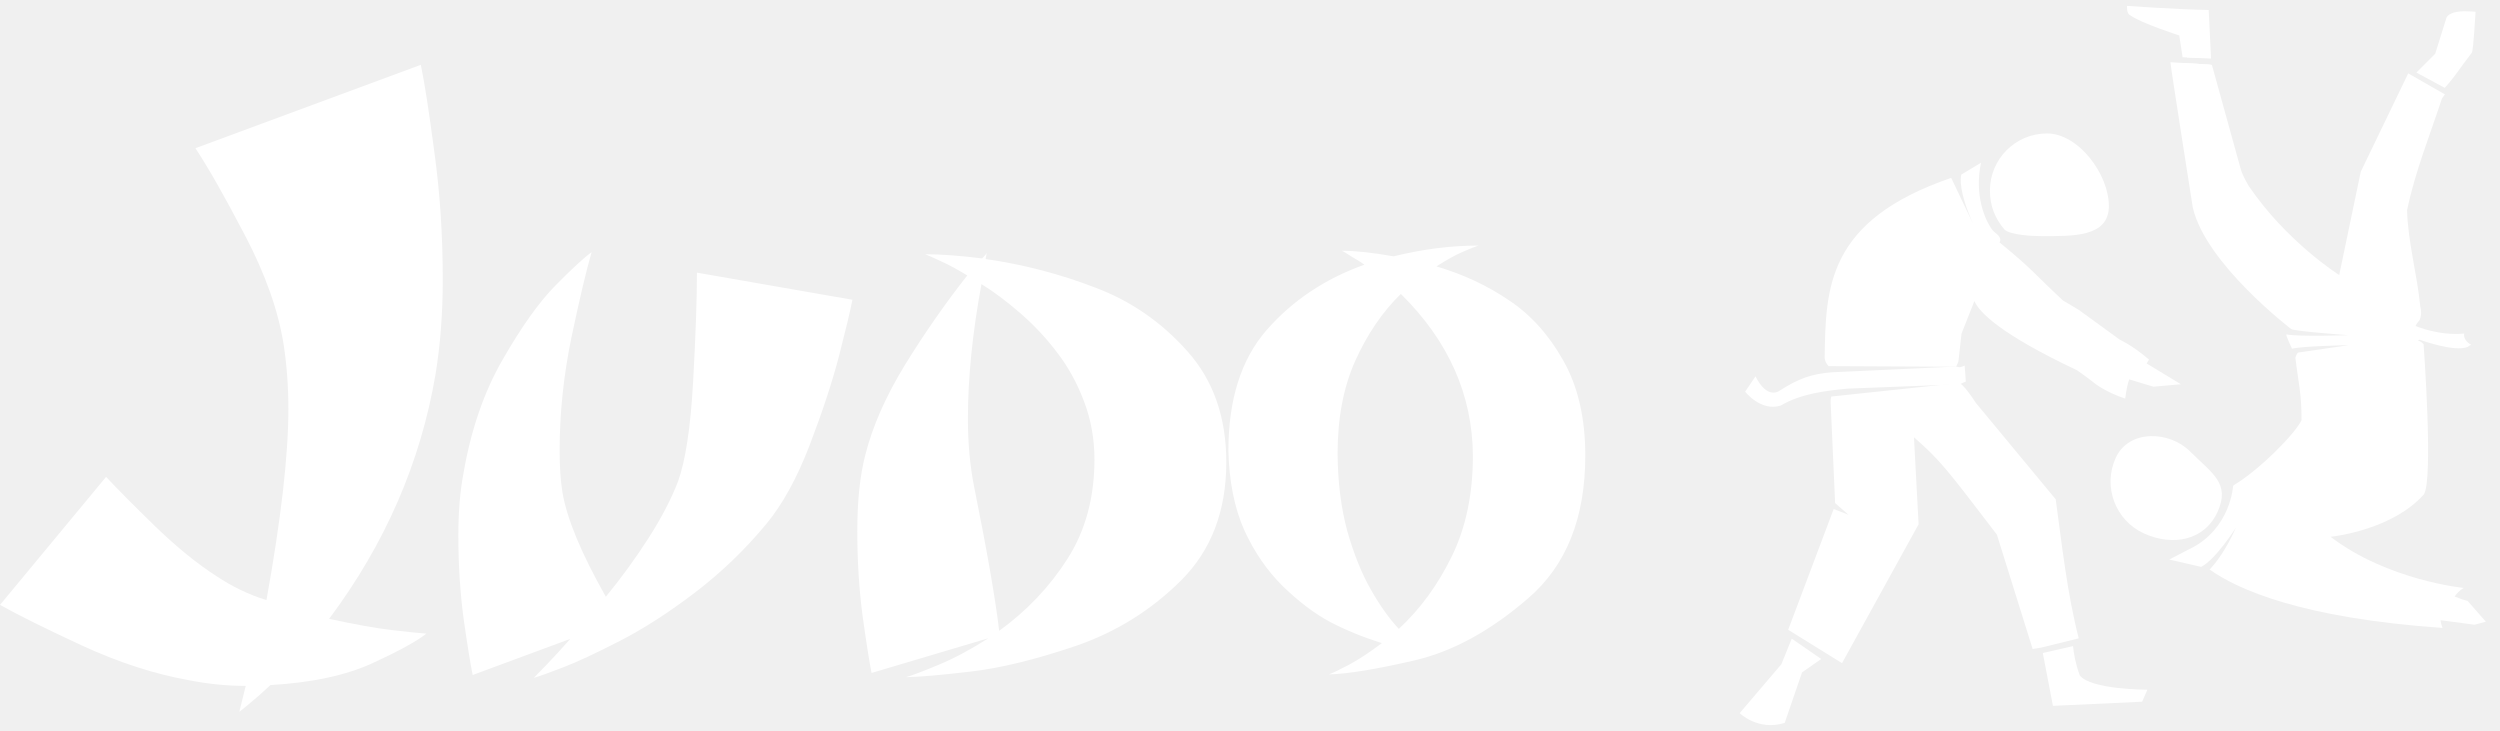
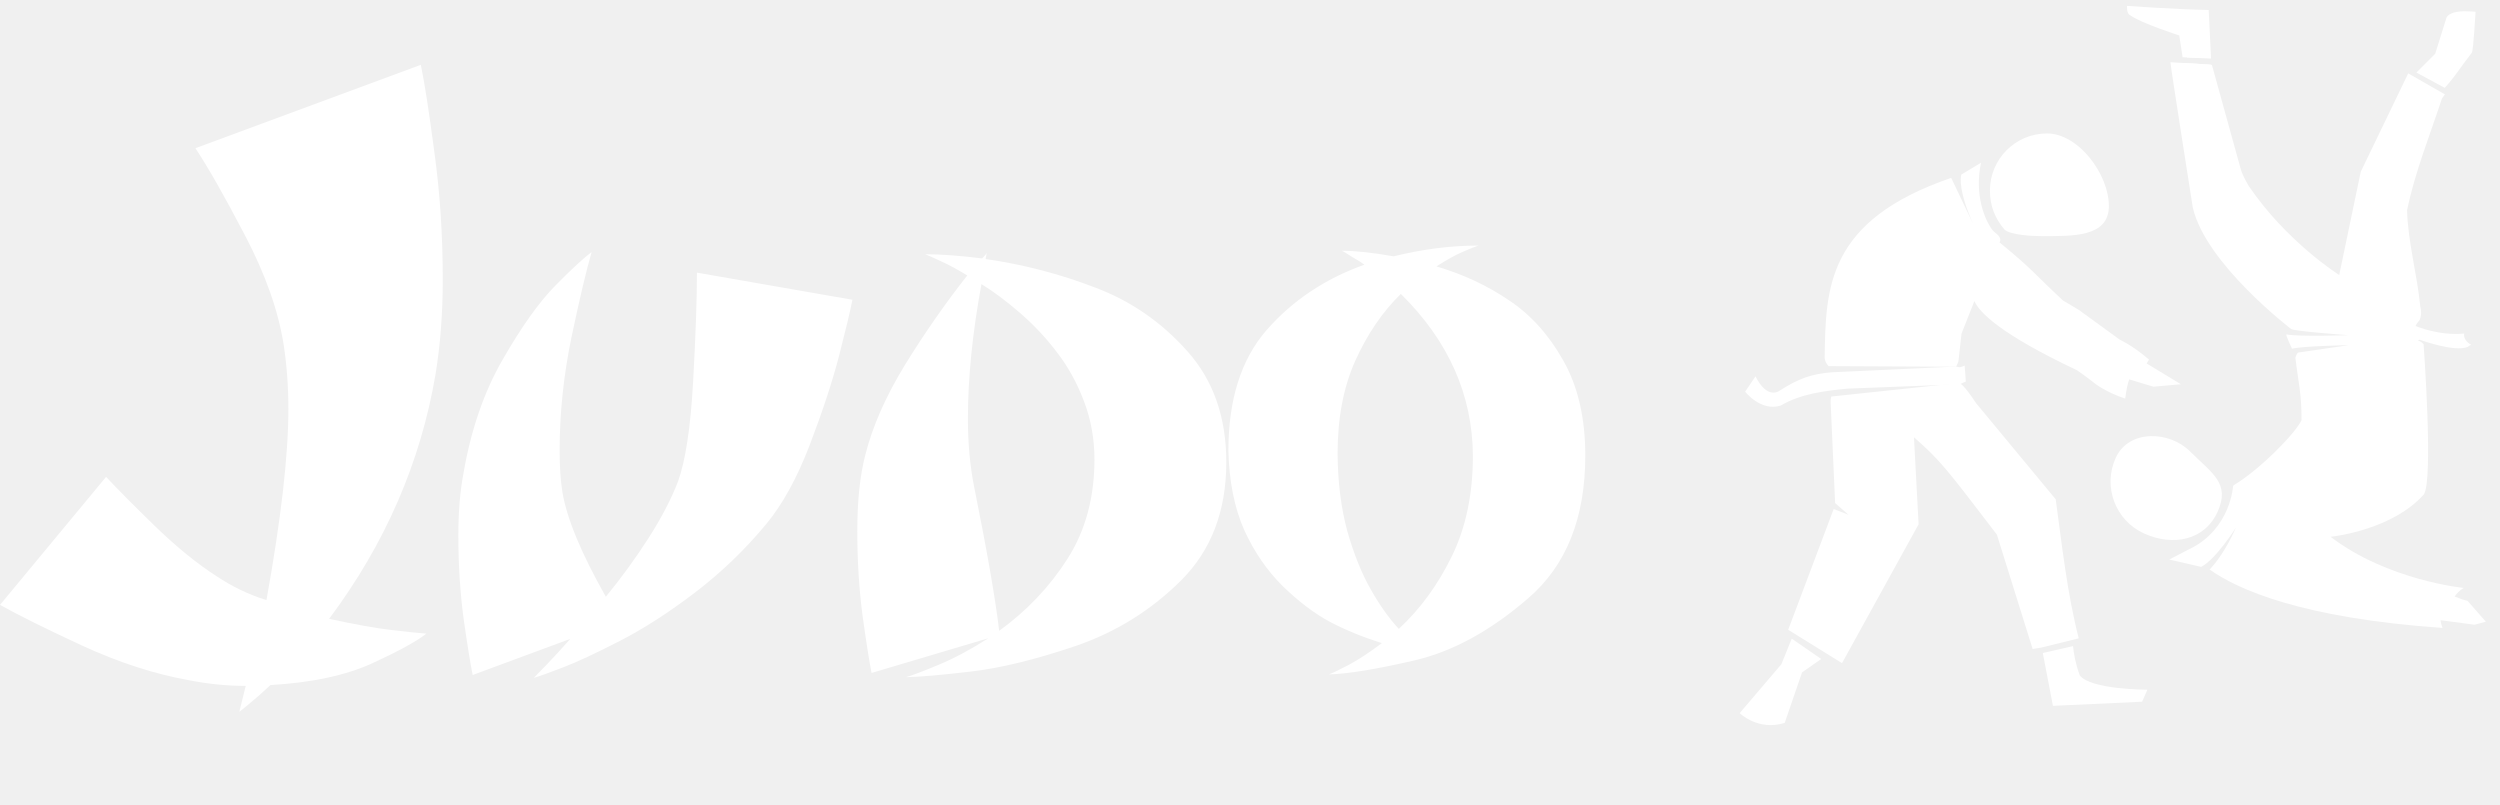
- <svg xmlns="http://www.w3.org/2000/svg" width="171" height="50" viewBox="0 0 45.244 13.229" version="1.1" id="svg5" xml:space="preserve">
+ <svg xmlns="http://www.w3.org/2000/svg" width="171" height="55" viewBox="0 0 45.244 14.552" version="1.1" id="svg5" xml:space="preserve">
  <defs id="defs2" />
  <path id="path30-2-6" style="fill:#ffffff;fill-opacity:1;stroke:none;stroke-width:0.139px;stroke-linecap:butt;stroke-linejoin:miter;stroke-opacity:1" d="m 35.853,2.944 -0.358,0.215 c -0.016,0.064 -0.047,0.312 0.215,0.894 0.008,0.018 -0.295,-0.617 -0.398,-0.834 -2.259,0.774 -2.27,1.999 -2.29,3.244 0,0 -0.009,0.076 0.07,0.163 l 2.309,0.011 c 0.02,-0.038 0.044,-0.09 0.045,-0.124 l 0.053,-0.476 0.233,-0.589 c 0.084,0.197 0.453,0.59 1.854,1.251 0,0 0.174,0.119 0.327,0.241 0,0 0.193,0.156 0.548,0.274 0.022,-0.17 0.047,-0.279 0.073,-0.348 l 0.437,0.132 0.498,-0.044 -0.62,-0.376 0.043,-0.07 C 38.597,6.252 38.362,6.147 38.362,6.147 l -0.741,-0.539 -0.289,-0.172 c -0.578,-0.541 -0.533,-0.547 -1.145,-1.049 0.055,-0.106 -0.075,-0.158 -0.13,-0.225 -0.144,-0.194 -0.327,-0.646 -0.205,-1.218 z m -0.389,3.986 -2.322,0.246 c -0.015,0.055 -0.012,0.105 -0.012,0.105 l 0.081,1.823 0.242,0.212 -0.268,-0.104 -0.823,2.185 v 3.27e-4 l 0.974,0.604 1.386,-2.513 -0.084,-1.575 c 0.475,0.419 0.568,0.54 1.501,1.762 l 0.647,2.07 0.157,-0.026 0.677,-0.167 C 37.41,10.732 37.319,9.879 37.204,9.037 L 35.763,7.297 C 35.636,7.107 35.547,6.987 35.464,6.93 Z" />
  <path id="path35-6-0" style="fill:#ffffff;fill-opacity:1;stroke:none;stroke-width:0.139px;stroke-linecap:butt;stroke-linejoin:miter;stroke-opacity:1" d="m 39.743,0.332 c 5e-6,3.31e-4 -5e-6,6.01e-4 0,0.001 l 3.27e-4,-0.001 z m 0,0.001 c -0.076,0.23 -0.13,0.466 -0.165,0.706 l 0.221,0.01 c -0.032,-0.227 -0.052,-0.465 -0.056,-0.716 z M 39.279,1.126 c 8.87e-4,0.061 0.405,2.629 0.405,2.629 0.233,1.019 1.78,2.199 1.78,2.199 0.044,0.04 1.034,0.112 1.034,0.112 0,0 -0.893,0.031 -1.116,-0.014 -0.03,-0.006 0.098,0.259 0.098,0.259 0.17,-0.048 1.025,-0.064 1.025,-0.064 l -0.907,0.132 c -0.034,0.008 -0.057,0.096 -0.057,0.096 0.049,0.42 0.114,0.646 0.111,1.129 -0.113,0.243 -0.763,0.902 -1.232,1.18 l -0.002,0.012 -0.004,-0.002 c 0,0 -0.042,0.777 -0.785,1.141 l -0.001,-0.001 -0.37,0.192 0.578,0.133 c 0.268,-0.137 0.631,-0.714 0.631,-0.714 -0.182,0.406 -0.36,0.638 -0.478,0.762 0.506,0.359 1.658,0.879 4.215,1.057 -0.024,-0.063 -0.034,-0.108 -0.035,-0.14 l 0.613,0.082 0.206,-0.055 -0.332,-0.378 c -0.053,-0.009 -0.141,-0.04 -0.234,-0.078 0.04,-0.055 0.093,-0.112 0.164,-0.155 0,0 -1.376,-0.135 -2.407,-0.925 0.114,-0.013 1.135,-0.145 1.688,-0.769 0.174,-0.269 -0.006,-2.716 -0.006,-2.716 -0.034,-0.042 -0.074,-0.06 -0.105,-0.07 l 0.034,-0.012 c 0,0 0.626,0.23 0.867,0.131 l 0.066,-0.043 C 44.651,6.211 44.576,6.113 44.596,6.037 44.135,6.08 43.723,5.902 43.723,5.902 l -0.01,0.003 c 0.009,-0.021 0.026,-0.057 0.068,-0.101 0,0 0.063,-0.092 0.02,-0.257 -0.056,-0.582 -0.222,-1.156 -0.239,-1.741 0.142,-0.687 0.411,-1.354 0.631,-2.022 l 0.021,-0.03 c 0,0 0.03,-0.041 0.033,-0.046 l -0.664,-0.38 -0.859,1.78 -0.39,1.869 c 0,0 -0.952,-0.599 -1.639,-1.614 -0.073,-0.124 -0.127,-0.235 -0.148,-0.321 l -0.516,-1.865 c 0,0 -0.048,-0.007 -0.069,-0.01 z" />
  <path id="path36-1-6" style="fill:#ffffff;fill-opacity:1;stroke-width:0.262;stroke-linecap:round;stroke-opacity:0.495" d="m 38.166,3.726 c 0,0.57 -0.653,0.547 -1.224,0.547 -0.155,0 -0.558,-0.018 -0.666,-0.119 -0.167,-0.196 -0.263,-0.421 -0.263,-0.706 10e-7,-0.57 0.462,-1.033 1.033,-1.033 0.57,0 1.119,0.74 1.119,1.31 z" />
  <path id="path36-6-8-2" style="fill:#ffffff;fill-opacity:1;stroke-width:0.262;stroke-linecap:round;stroke-opacity:0.495" d="M 40.132,9.264 C 39.896,9.784 39.32,9.89 38.801,9.654 38.282,9.418 38.053,8.806 38.289,8.287 c 0.236,-0.519 0.971,-0.491 1.343,-0.12 0.404,0.403 0.736,0.578 0.5,1.098 z" />
  <path d="m 10.964,10.8 c 0.285,-0.348 0.543,-0.703 0.774,-1.064 0.231,-0.361 0.407,-0.699 0.529,-1.013 0.138,-0.378 0.231,-0.984 0.277,-1.819 0.046,-0.835 0.069,-1.492 0.069,-1.97 l 2.814,0.491 c -0.042,0.214 -0.124,0.556 -0.245,1.026 -0.122,0.466 -0.298,1.001 -0.529,1.605 -0.231,0.6 -0.493,1.076 -0.787,1.429 -0.382,0.462 -0.812,0.875 -1.29,1.24 -0.474,0.361 -0.927,0.653 -1.36,0.875 -0.432,0.222 -0.774,0.382 -1.026,0.478 -0.248,0.097 -0.424,0.159 -0.529,0.189 0.046,-0.046 0.128,-0.13 0.245,-0.252 0.117,-0.122 0.256,-0.273 0.415,-0.453 L 8.554,12.216 C 8.512,12.007 8.457,11.667 8.39,11.197 8.327,10.723 8.295,10.221 8.295,9.692 c 0,-0.428 0.031,-0.806 0.094,-1.133 C 8.524,7.775 8.761,7.089 9.101,6.501 9.441,5.909 9.758,5.465 10.052,5.167 c 0.298,-0.302 0.516,-0.504 0.655,-0.604 -0.097,0.332 -0.218,0.846 -0.365,1.542 -0.143,0.692 -0.214,1.376 -0.214,2.052 0,0.294 0.017,0.543 0.05,0.749 0.08,0.478 0.342,1.11 0.787,1.895 z m 6.81,-6.124 c 0.038,-0.038 0.061,-0.063 0.069,-0.076 0.008,-0.013 0.015,-0.021 0.019,-0.025 -0.004,0 -0.013,0.038 -0.025,0.113 0.68,0.097 1.341,0.269 1.983,0.516 0.646,0.243 1.202,0.627 1.668,1.152 0.47,0.525 0.705,1.194 0.705,2.008 0,0.881 -0.271,1.592 -0.812,2.134 -0.541,0.541 -1.177,0.938 -1.907,1.19 -0.73,0.248 -1.366,0.403 -1.907,0.466 -0.537,0.063 -0.927,0.097 -1.171,0.101 0.117,-0.034 0.317,-0.109 0.598,-0.227 0.281,-0.117 0.579,-0.277 0.894,-0.478 l -2.115,0.629 c -0.042,-0.214 -0.097,-0.562 -0.164,-1.045 -0.063,-0.487 -0.094,-0.995 -0.094,-1.523 0,-0.546 0.048,-1.005 0.145,-1.378 0.13,-0.516 0.369,-1.06 0.718,-1.63 0.352,-0.571 0.728,-1.11 1.127,-1.618 -0.185,-0.113 -0.344,-0.199 -0.478,-0.258 -0.134,-0.063 -0.229,-0.105 -0.283,-0.126 0.281,0 0.625,0.025 1.032,0.076 z m 0.308,6.741 c 0.504,-0.365 0.917,-0.801 1.24,-1.309 0.323,-0.508 0.485,-1.106 0.485,-1.794 0,-0.369 -0.063,-0.72 -0.189,-1.051 C 19.493,6.931 19.329,6.635 19.128,6.375 18.931,6.115 18.708,5.878 18.461,5.664 c -0.248,-0.214 -0.48,-0.388 -0.699,-0.522 -0.164,0.885 -0.245,1.697 -0.245,2.436 0,0.449 0.038,0.86 0.113,1.234 0.235,1.167 0.386,2.035 0.453,2.606 z M 24.692,4.789 c -0.046,-0.034 -0.12,-0.08 -0.22,-0.138 -0.097,-0.063 -0.159,-0.101 -0.189,-0.113 0.248,0 0.56,0.034 0.938,0.101 0.525,-0.13 1.036,-0.195 1.536,-0.195 -0.055,0.017 -0.149,0.055 -0.283,0.113 -0.13,0.055 -0.29,0.143 -0.478,0.264 0.483,0.143 0.919,0.346 1.309,0.611 0.394,0.26 0.724,0.625 0.988,1.095 0.264,0.466 0.397,1.039 0.397,1.718 0,1.129 -0.344,1.989 -1.032,2.581 -0.684,0.592 -1.372,0.967 -2.065,1.127 -0.688,0.159 -1.202,0.243 -1.542,0.252 0.076,-0.029 0.197,-0.088 0.365,-0.176 0.172,-0.092 0.369,-0.222 0.592,-0.39 -0.344,-0.109 -0.657,-0.237 -0.938,-0.384 -0.281,-0.151 -0.566,-0.367 -0.856,-0.648 C 22.928,10.324 22.695,9.984 22.514,9.585 22.338,9.183 22.244,8.706 22.231,8.157 c 0,-0.927 0.231,-1.655 0.692,-2.184 0.466,-0.533 1.055,-0.927 1.769,-1.183 z m 0.661,0.529 c -0.332,0.323 -0.606,0.726 -0.825,1.209 -0.214,0.478 -0.321,1.039 -0.321,1.681 0.004,0.52 0.063,0.988 0.176,1.404 0.117,0.411 0.258,0.762 0.422,1.051 0.164,0.29 0.334,0.529 0.51,0.718 0.386,-0.357 0.705,-0.793 0.957,-1.309 0.256,-0.52 0.384,-1.129 0.384,-1.825 -0.008,-1.104 -0.443,-2.079 -1.303,-2.927 z" id="text36-7-6" style="font-size:24.565px;line-height:1.25;font-family:Karate;-inkscape-font-specification:Karate;fill:#ffffff;fill-opacity:1;stroke-width:0.322" aria-label="Judo" />
  <path id="path48-2-1" style="fill:#ffffff;fill-opacity:1;stroke:none;stroke-width:0.139px;stroke-linecap:butt;stroke-linejoin:miter;stroke-opacity:1" d="m 32.426,11.558 -0.187,0.462 -0.755,0.886 c 0,0 0.336,0.329 0.815,0.176 l 0.314,-0.914 0.346,-0.242 z" />
  <path id="path49-0-8" style="fill:#ffffff;fill-opacity:1;stroke:none;stroke-width:0.139px;stroke-linecap:butt;stroke-linejoin:miter;stroke-opacity:1" d="m 37.516,11.693 -0.546,0.125 0.183,0.956 1.614,-0.075 0.096,-0.217 c 0,0 -1.033,-7.3e-5 -1.224,-0.26 -0.078,-0.21 -0.109,-0.397 -0.122,-0.528 z" />
  <path id="path55-7-7" style="fill:#ffffff;fill-opacity:1;stroke:none;stroke-width:0.152px;stroke-linecap:butt;stroke-linejoin:miter;stroke-opacity:1" d="m 38.494,0.107 c 0,0 -0.011,0.139 0.054,0.167 0.204,0.148 0.891,0.367 0.891,0.367 l 0.061,0.395 0.515,0.024 -0.043,-0.879 c -0.599,-0.011 -1.479,-0.074 -1.479,-0.074 z m 1.022,1.033 0.09,0.588 0.441,-0.012 -0.026,-0.545 z" />
  <path d="m 5.956,11.2 c 0.467,0.101 0.842,0.168 1.126,0.202 0.289,0.034 0.501,0.055 0.635,0.065 -0.178,0.14 -0.508,0.32 -0.989,0.541 -0.481,0.217 -1.092,0.347 -1.834,0.39 -0.149,0.14 -0.272,0.248 -0.368,0.325 -0.091,0.077 -0.156,0.13 -0.195,0.159 l 0.116,-0.469 c -0.337,0 -0.676,-0.034 -1.018,-0.101 C 2.803,12.201 2.156,11.992 1.487,11.684 0.823,11.376 0.327,11.13 0,10.947 L 1.92,8.63 C 2.122,8.847 2.418,9.145 2.808,9.525 3.203,9.906 3.573,10.206 3.92,10.428 4.199,10.615 4.5,10.76 4.822,10.861 5.087,9.393 5.219,8.24 5.219,7.403 5.219,6.994 5.19,6.604 5.133,6.234 5.036,5.622 4.803,4.963 4.432,4.256 4.062,3.548 3.763,3.024 3.537,2.682 l 4.079,-1.509 c 0.067,0.322 0.149,0.849 0.245,1.581 0.101,0.727 0.152,1.497 0.152,2.31 0,0.602 -0.043,1.169 -0.13,1.704 C 7.613,8.366 6.971,9.843 5.956,11.2 Z" style="font-size:24.565px;line-height:1.25;font-family:Karate;-inkscape-font-specification:Karate;fill:#ffffff;fill-opacity:1;stroke-width:0.37" id="path1-6-8-9" />
  <path id="path57-9-2" style="fill:#ffffff;fill-opacity:1;stroke:none;stroke-width:0.157px;stroke-linecap:butt;stroke-linejoin:miter;stroke-opacity:1" d="m 35.556,6.616 c -0.071,0.032 -0.064,0.022 -0.096,0.03 l -0.063,-0.012 -2.242,0.103 C 32.793,6.765 32.555,6.848 32.223,7.06 31.963,7.245 31.771,6.81 31.771,6.81 l -0.188,0.278 c 0,0 0.282,0.365 0.643,0.252 0.363,-0.214 0.796,-0.267 1.212,-0.307 l 2.025,-0.078 0.111,-0.049 c 8.87e-4,9.497e-4 0.002,0.002 0.003,0.003 z" />
  <path style="fill:#ffffff;stroke-width:0.633" d="m 44.162,1.717 c -44.33,-1.784 -44.33,-1.784 0,0 z" id="path6-0" />
  <path d="m 44.608,0.203 c -0.115,0.001 -0.189,0.017 -0.24,0.039 -0.034,0.014 -0.058,0.031 -0.073,0.048 -0.008,0.009 -0.013,0.018 -0.017,0.025 -0.003,0.006 -0.005,0.012 -0.006,0.015 l -0.001,0.003 c -2.2e-5,6.8e-5 0,0.001 0,0.001 l -0.2,0.639 -0.34,0.34 0.513,0.277 c 0,0 0.109,-0.12 0.193,-0.235 0.097,-0.134 0.194,-0.268 0.295,-0.398 2.86e-4,-4.73e-4 0.005,-0.009 0.006,-0.012 0.002,-0.006 0.003,-0.011 0.004,-0.015 0.004,-0.019 0.011,-0.069 0.015,-0.105 0.006,-0.063 0.013,-0.145 0.019,-0.226 0.012,-0.162 0.022,-0.323 0.022,-0.323 l 0.004,-0.063 -0.063,-0.005 c -0.048,-0.003 -0.091,-0.004 -0.13,-0.004 z" style="fill:#ffffff;fill-opacity:1;stroke:none;stroke-width:0.139px;stroke-linecap:butt;stroke-linejoin:miter;stroke-opacity:1" id="path1-9" />
</svg>
